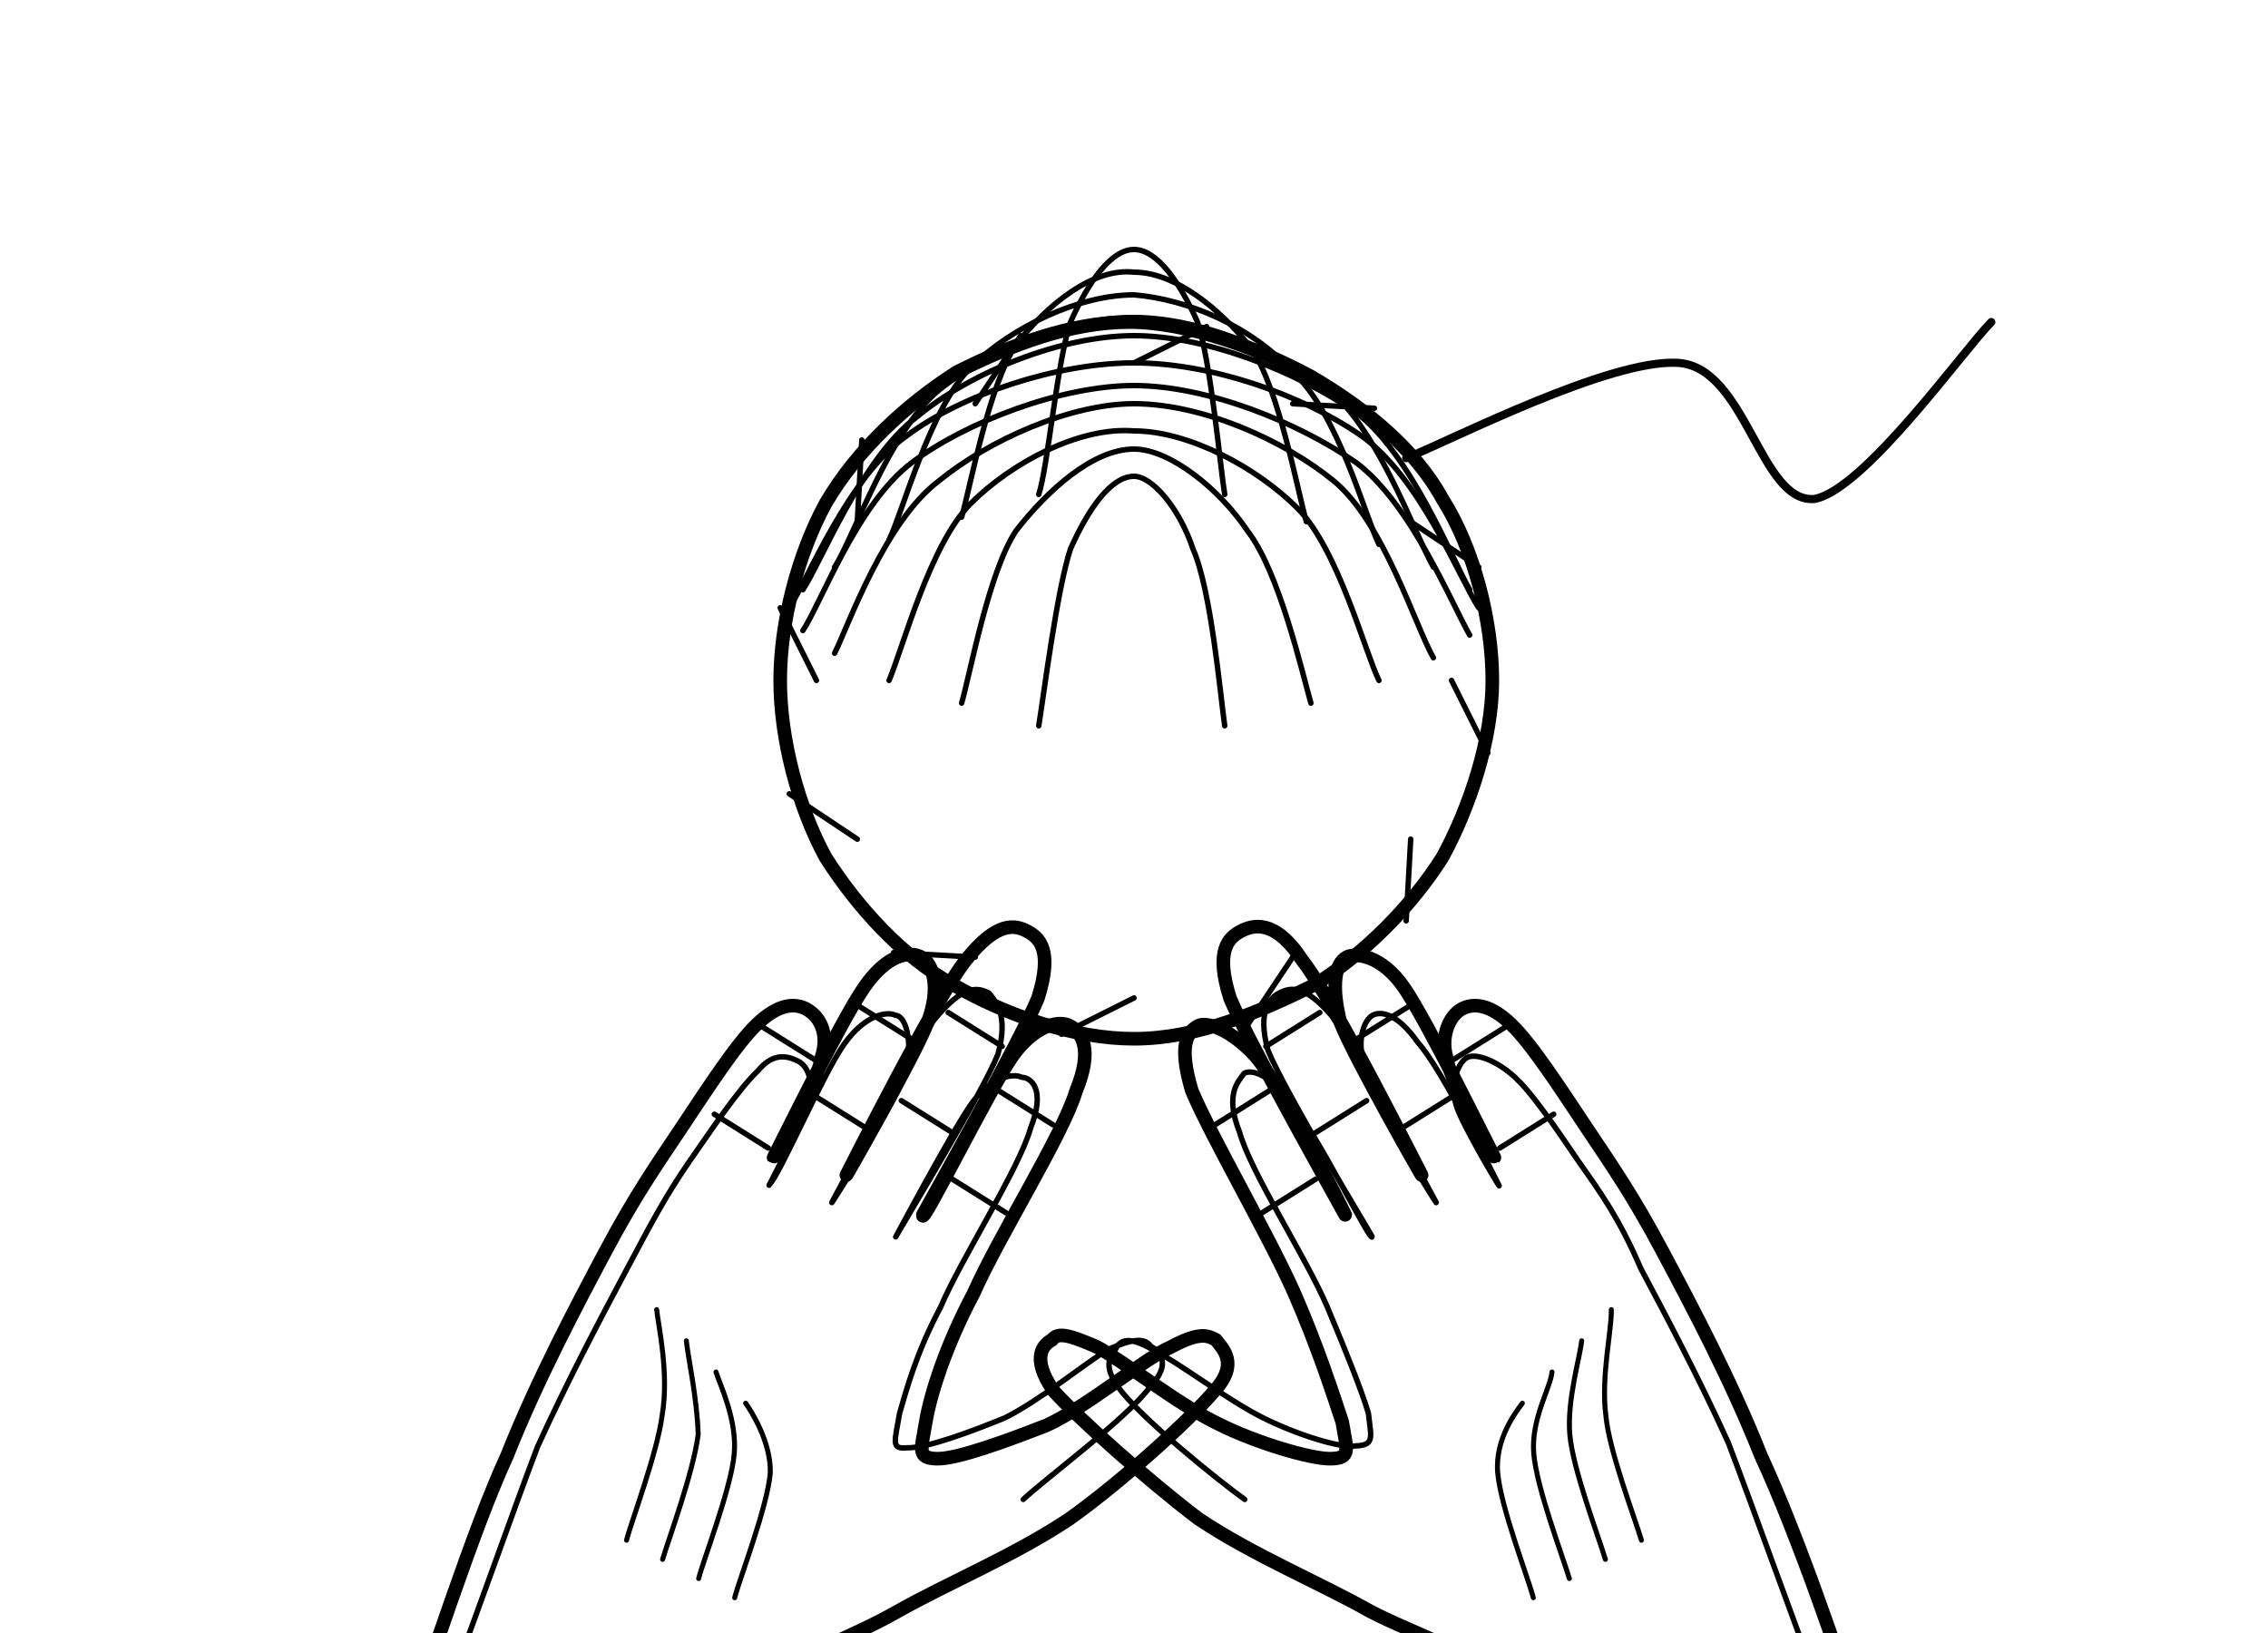
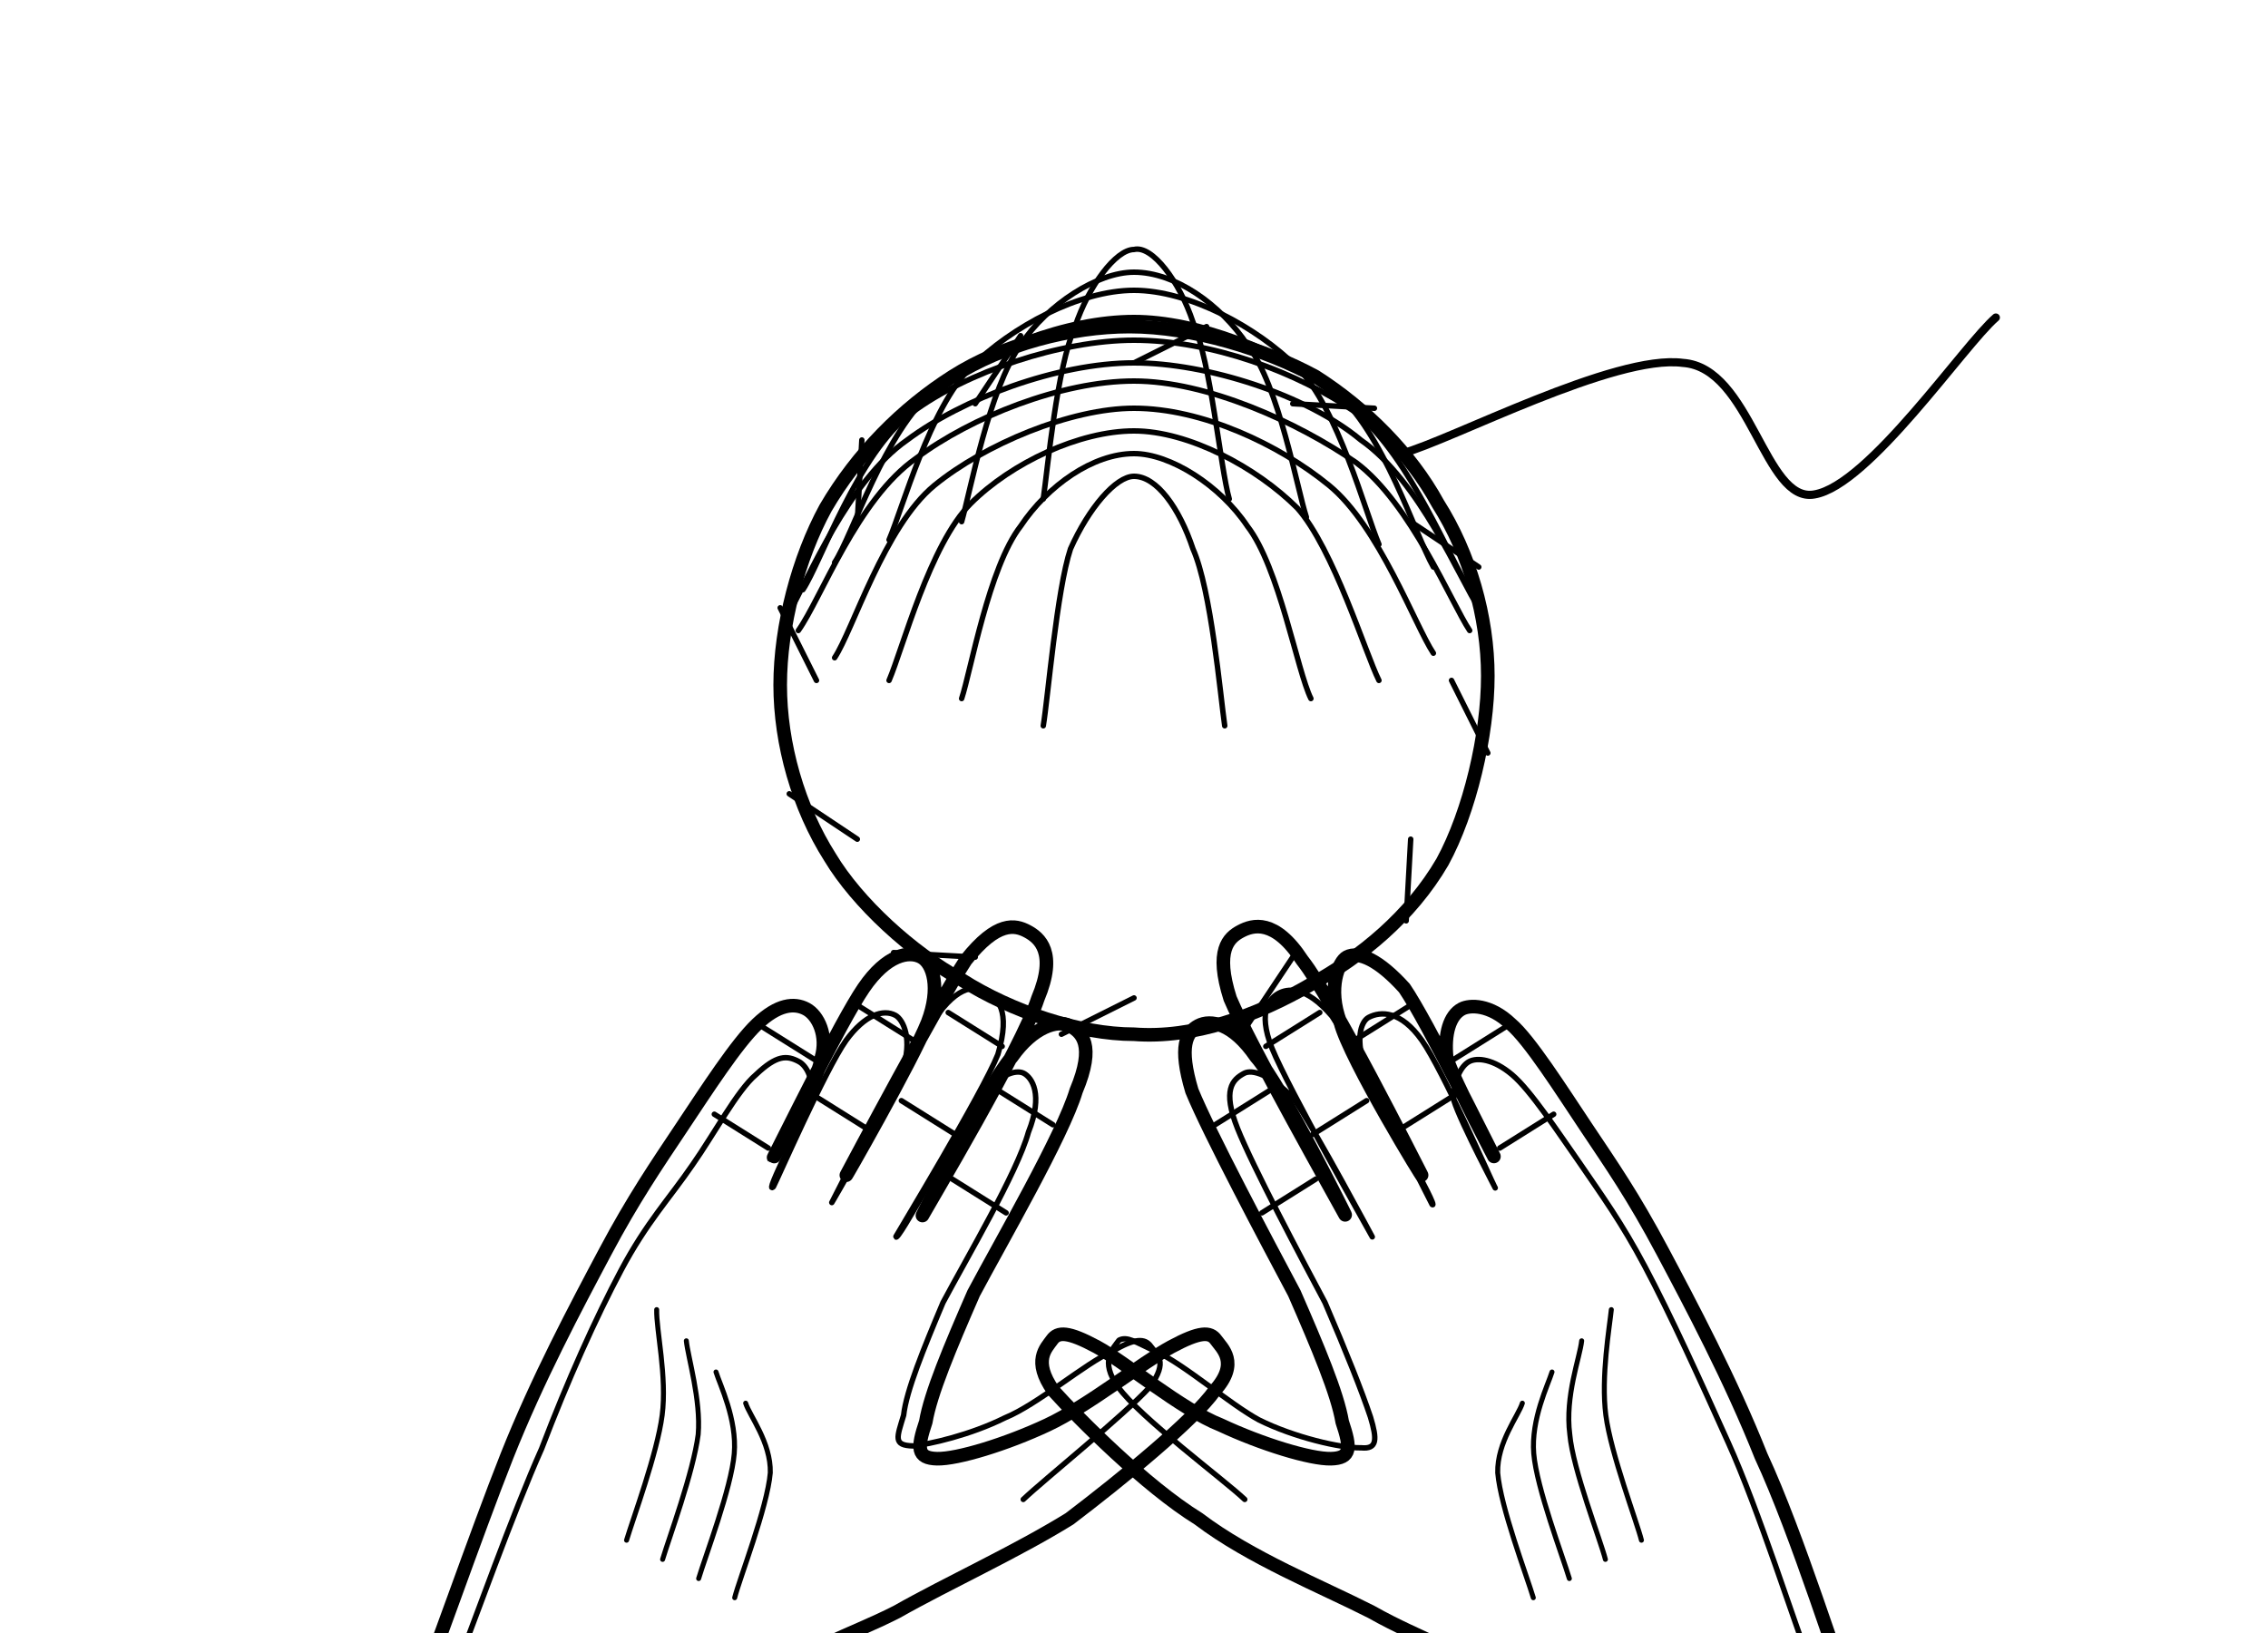
<svg xmlns="http://www.w3.org/2000/svg" viewBox="0 0 500 360" fill="none" stroke="currentColor" stroke-linecap="round" stroke-linejoin="round" aria-hidden="true" focusable="false">
  <g transform="translate(150 330) rotate(28)">
-     <path d="M-30 70C-31 60 -37 28 -38 10C-40 -8 -40 -27 -40 -40C-40 -54 -39 -62 -38 -72C-37 -82 -36 -94 -34 -100C-32 -106 -29 -108 -26 -108C-23 -108 -19 -106 -18 -100C-16 -95 -17 -73 -17 -76C-17 -79 -18 -109 -17 -118C-16 -127 -12 -130 -9 -130C-6 -130 -2 -126 -1 -118C0 -110 -1 -77 -1 -80C-1 -83 -2 -123 0 -134C2 -145 6 -146 9 -146C12 -146 16 -145 18 -134C19 -123 18 -82 18 -80C19 -77 18 -111 19 -120C20 -128 24 -132 27 -132C30 -132 34 -130 35 -120C37 -110 35 -84 36 -70C36 -57 38 -46 40 -40C42 -34 42 -32 46 -34C50 -36 58 -45 64 -52C70 -60 76 -75 80 -80C84 -86 86 -86 88 -86C90 -85 95 -84 93 -76C91 -67 84 -48 78 -36C71 -23 61 -11 54 0C47 11 40 17 36 28C32 40 31 63 30 70" stroke-width="3" />
-     <path d="M-26 56C-27 47 -31 21 -33 5C-34 -11 -34 -27 -34 -39C-34 -51 -34 -57 -33 -66C-32 -74 -31 -85 -29 -91C-28 -96 -25 -97 -22 -97C-20 -97 -17 -95 -16 -90C-15 -86 -15 -68 -15 -70C-14 -73 -16 -97 -15 -105C-14 -113 -10 -116 -8 -116C-6 -117 -2 -113 0 -106C1 -99 -1 -71 -1 -73C-1 -75 -1 -110 0 -119C2 -129 5 -130 8 -130C10 -129 14 -128 16 -119C17 -110 15 -75 15 -73C15 -71 15 -100 16 -107C17 -114 21 -117 23 -117C25 -118 29 -117 30 -108C32 -99 30 -75 31 -64C31 -52 33 -44 34 -39C36 -33 36 -31 39 -33C43 -35 50 -43 55 -49C60 -56 65 -68 68 -73C72 -78 74 -79 76 -78C78 -78 82 -77 80 -70C79 -62 69 -41 67 -35" stroke-width="1.2" />
+     <path d="M-30 70C-31 60 -36 28 -38 10C-40 -8 -40 -26 -40 -40C-40 -53 -39 -62 -38 -72C-37 -82 -36 -94 -34 -100C-32 -106 -29 -108 -26 -108C-23 -108 -19 -105 -18 -100C-16 -95 -17 -73 -17 -76C-17 -79 -18 -109 -17 -118C-16 -127 -12 -130 -9 -130C-6 -130 -2 -126 -1 -118C0 -109 -1 -77 -1 -80C-1 -82 -1 -123 0 -134C2 -145 6 -146 9 -146C12 -146 17 -145 18 -134C20 -123 18 -82 18 -80C18 -77 17 -111 19 -120C20 -128 24 -132 27 -132C30 -132 34 -131 35 -120C37 -110 36 -83 36 -70C37 -57 38 -46 40 -40C41 -34 42 -32 46 -34C50 -36 58 -44 64 -52C70 -60 76 -74 80 -80C84 -86 86 -87 88 -86C90 -85 95 -84 93 -76C92 -68 84 -49 78 -36C71 -24 61 -11 54 0C47 10 40 16 36 28C32 39 31 63 30 70" stroke-width="3" />
+     <path d="M-26 56C-27 47 -31 20 -32 5C-34 -11 -35 -26 -35 -38C-35 -50 -33 -57 -32 -66C-31 -74 -31 -85 -29 -90C-27 -96 -25 -97 -22 -97C-20 -97 -17 -95 -16 -91C-15 -86 -15 -67 -14 -70C-14 -72 -16 -98 -15 -106C-14 -113 -11 -116 -8 -116C-6 -116 -2 -113 -1 -106C0 -99 -1 -71 -1 -73C-1 -76 -2 -110 0 -119C1 -129 5 -130 7 -130C10 -130 14 -129 16 -119C17 -110 15 -74 15 -73C16 -71 16 -100 17 -108C18 -115 21 -118 23 -118C25 -118 29 -116 30 -107C32 -98 31 -76 31 -65C32 -54 33 -44 35 -39C36 -34 36 -32 40 -34C43 -36 50 -42 55 -49C60 -55 65 -68 69 -73C72 -78 74 -79 76 -78C78 -77 81 -77 80 -70C78 -62 69 -41 67 -35" stroke-width="1.2" />
    <line x1="-33" y1="-78" x2="-19" y2="-77" stroke-width="1.2" />
    <line x1="-33" y1="-100" x2="-19" y2="-99" stroke-width="1.2" />
    <line x1="-16" y1="-92" x2="-2" y2="-91" stroke-width="1.2" />
    <line x1="-16" y1="-114" x2="-2" y2="-113" stroke-width="1.2" />
    <line x1="2" y1="-100" x2="16" y2="-99" stroke-width="1.2" />
    <line x1="2" y1="-122" x2="16" y2="-121" stroke-width="1.2" />
    <line x1="20" y1="-90" x2="34" y2="-89" stroke-width="1.2" />
    <line x1="20" y1="-112" x2="34" y2="-111" stroke-width="1.2" />
-     <path d="M-24 -34C-22 -31 -15 -23 -12 -14C-9 -6 -7 10 -6 14" stroke-width="1.1" />
-     <path d="M-15 -31C-13 -28 -7 -21 -3 -14C0 -6 2 9 3 14" stroke-width="1.1" />
-     <path d="M-6 -28C-4 -26 3 -21 6 -14C9 -7 11 10 12 14" stroke-width="1.1" />
-     <path d="M3 -25C5 -24 12 -20 15 -14C18 -7 20 10 21 14" stroke-width="1.1" />
-     <path d="M-32 52C-27 53 -10 57 0 57C11 57 27 53 32 52" stroke-width="1.4" />
-     <path d="M-32 60C-27 61 -10 65 0 65C11 65 26 61 32 60" stroke-width="2.4" />
-     <path d="M-32 68C-27 69 -11 73 0 73C10 73 27 69 32 68" stroke-width="1.4" />
+     <path d="M-24 -34C-22 -30 -15 -22 -12 -14C-9 -6 -7 9 -6 14" stroke-width="1.1" />
+     <path d="M-15 -31C-13 -28 -6 -21 -3 -14C0 -6 2 9 3 14" stroke-width="1.1" />
+     <path d="M-6 -28C-4 -26 3 -21 6 -14C9 -7 11 9 12 14" stroke-width="1.1" />
+     <path d="M3 -25C5 -23 12 -20 15 -14C18 -7 20 10 21 14" stroke-width="1.1" />
+     <path d="M-32 52C-27 53 -11 57 0 57C10 57 26 53 32 52" stroke-width="1.4" />
+     <path d="M-32 60C-26 61 -10 65 0 65C11 65 26 61 32 60" stroke-width="2.4" />
+     <path d="M-32 68C-27 69 -11 73 0 73C11 73 27 69 32 68" stroke-width="1.4" />
    <line x1="-26" y1="54" x2="-24" y2="58" stroke-width="1" />
    <line x1="-20" y1="54" x2="-18" y2="58" stroke-width="1" />
    <line x1="-13" y1="54" x2="-11" y2="58" stroke-width="1" />
    <line x1="-6" y1="54" x2="-4" y2="58" stroke-width="1" />
    <line x1="0" y1="54" x2="2" y2="58" stroke-width="1" />
    <line x1="6" y1="54" x2="8" y2="58" stroke-width="1" />
    <line x1="13" y1="54" x2="15" y2="58" stroke-width="1" />
    <line x1="20" y1="54" x2="22" y2="58" stroke-width="1" />
    <line x1="26" y1="54" x2="28" y2="58" stroke-width="1" />
  </g>
  <g transform="translate(350 330) rotate(-28) scale(-1 1)">
-     <path d="M-30 70C-32 60 -37 29 -38 10C-40 -8 -40 -26 -40 -40C-40 -54 -39 -62 -38 -72C-37 -82 -36 -94 -34 -100C-32 -106 -29 -108 -26 -108C-23 -108 -19 -105 -18 -100C-16 -95 -17 -73 -17 -76C-17 -79 -18 -109 -17 -118C-16 -127 -11 -130 -9 -130C-6 -130 -3 -126 -1 -118C0 -110 -1 -77 -1 -80C-1 -83 -2 -123 0 -134C1 -145 6 -146 9 -146C12 -146 16 -145 18 -134C19 -123 18 -83 18 -80C18 -78 17 -111 19 -120C21 -128 25 -132 27 -132C30 -132 33 -130 35 -120C36 -109 35 -84 36 -70C37 -57 39 -46 40 -40C42 -34 42 -32 46 -34C50 -36 59 -45 64 -52C70 -60 76 -74 80 -80C84 -85 86 -87 88 -86C90 -86 94 -85 93 -76C91 -68 84 -49 78 -36C71 -23 61 -11 54 0C47 10 40 16 36 28C32 40 31 63 30 70" stroke-width="3" />
-     <path d="M-26 56C-27 47 -31 20 -33 4C-34 -12 -34 -27 -34 -39C-35 -51 -34 -58 -33 -66C-32 -75 -31 -85 -29 -90C-27 -95 -24 -98 -22 -98C-20 -98 -16 -95 -15 -90C-14 -86 -15 -67 -15 -70C-15 -73 -16 -98 -14 -106C-13 -114 -10 -116 -8 -116C-6 -116 -2 -113 -1 -106C1 -99 -1 -71 -1 -73C-1 -75 -1 -110 0 -120C2 -129 5 -130 8 -130C10 -130 14 -129 16 -120C17 -110 15 -75 15 -73C16 -71 15 -100 17 -107C18 -115 21 -118 23 -118C25 -117 29 -116 30 -107C32 -98 30 -76 31 -64C32 -53 33 -44 34 -39C36 -34 36 -32 40 -34C43 -35 50 -42 55 -49C60 -56 66 -69 69 -73C72 -78 74 -79 76 -78C77 -77 81 -77 80 -70C79 -62 70 -41 67 -35" stroke-width="1.2" />
+     <path d="M-30 70C-31 60 -37 29 -38 10C-40 -8 -40 -27 -40 -40C-40 -54 -39 -62 -38 -72C-37 -82 -36 -95 -34 -100C-32 -106 -28 -108 -26 -108C-23 -108 -20 -105 -18 -100C-17 -95 -17 -73 -17 -76C-17 -79 -18 -109 -17 -118C-15 -126 -12 -130 -9 -130C-7 -130 -2 -126 -1 -118C1 -110 -1 -77 -1 -80C-1 -83 -2 -123 0 -134C1 -145 6 -146 9 -146C12 -146 16 -145 18 -134C19 -123 18 -83 18 -80C18 -78 17 -112 19 -120C20 -129 24 -132 27 -132C30 -132 33 -130 35 -120C36 -110 36 -83 36 -70C37 -57 38 -46 40 -40C41 -34 42 -32 46 -34C50 -36 58 -44 64 -52C70 -59 76 -74 80 -80C84 -86 86 -87 88 -86C90 -85 94 -84 93 -76C91 -68 85 -48 78 -36C72 -23 61 -10 54 0C47 11 40 17 36 28C32 40 31 63 30 70" stroke-width="3" />
+     <path d="M-26 56C-27 47 -32 20 -33 4C-34 -11 -35 -27 -35 -39C-35 -50 -34 -57 -33 -66C-32 -74 -31 -85 -29 -90C-27 -95 -24 -97 -22 -97C-20 -97 -17 -95 -15 -91C-14 -86 -14 -67 -14 -70C-14 -72 -16 -98 -15 -106C-14 -114 -10 -116 -7 -116C-5 -116 -2 -113 -1 -106C0 -98 -1 -71 0 -73C0 -76 -1 -110 0 -120C2 -129 6 -130 8 -130C10 -130 14 -129 15 -120C16 -110 15 -75 15 -73C15 -71 15 -100 16 -108C18 -115 21 -118 23 -118C26 -118 29 -117 30 -108C31 -99 31 -76 31 -65C32 -53 33 -44 34 -38C35 -33 36 -31 39 -33C43 -35 51 -42 56 -49C60 -55 65 -68 69 -73C72 -77 73 -79 75 -79C77 -78 81 -77 80 -70C79 -62 69 -41 67 -35" stroke-width="1.2" />
    <line x1="-33" y1="-78" x2="-19" y2="-77" stroke-width="1.2" />
    <line x1="-33" y1="-100" x2="-19" y2="-99" stroke-width="1.2" />
    <line x1="-16" y1="-92" x2="-2" y2="-91" stroke-width="1.2" />
    <line x1="-16" y1="-114" x2="-2" y2="-113" stroke-width="1.2" />
    <line x1="2" y1="-100" x2="16" y2="-99" stroke-width="1.2" />
    <line x1="2" y1="-122" x2="16" y2="-121" stroke-width="1.2" />
    <line x1="20" y1="-90" x2="34" y2="-89" stroke-width="1.2" />
    <line x1="20" y1="-112" x2="34" y2="-111" stroke-width="1.2" />
-     <path d="M-24 -34C-22 -30 -15 -22 -12 -14C-9 -7 -7 9 -6 14" stroke-width="1.1" />
-     <path d="M-15 -31C-13 -28 -6 -21 -3 -14C0 -7 2 9 3 14" stroke-width="1.1" />
-     <path d="M-6 -28C-4 -25 3 -21 6 -14C9 -7 11 9 12 14" stroke-width="1.1" />
-     <path d="M3 -25C5 -24 12 -21 15 -14C18 -7 20 10 21 14" stroke-width="1.1" />
-     <path d="M-32 52C-26 53 -11 57 0 57C11 57 27 53 32 52" stroke-width="1.4" />
-     <path d="M-32 60C-27 60 -10 65 0 65C11 65 27 61 32 60" stroke-width="2.4" />
-     <path d="M-32 68C-27 68 -10 73 0 73C11 73 27 69 32 68" stroke-width="1.4" />
+     <path d="M-24 -34C-22 -31 -15 -22 -12 -14C-9 -6 -7 10 -6 14" stroke-width="1.1" />
+     <path d="M-15 -31C-13 -28 -6 -22 -3 -14C0 -7 2 10 3 14" stroke-width="1.1" />
+     <path d="M-6 -28C-4 -26 3 -21 6 -14C9 -7 11 9 12 14" stroke-width="1.1" />
+     <path d="M3 -25C5 -23 12 -20 15 -14C18 -7 20 9 21 14" stroke-width="1.1" />
+     <path d="M-32 52C-27 53 -11 57 0 57C11 57 27 53 32 52" stroke-width="1.4" />
+     <path d="M-32 60C-26 61 -10 65 0 65C11 65 27 61 32 60" stroke-width="2.4" />
+     <path d="M-32 68C-27 69 -10 73 0 73C11 73 27 69 32 68" stroke-width="1.4" />
    <line x1="-26" y1="54" x2="-24" y2="58" stroke-width="1" />
    <line x1="-20" y1="54" x2="-18" y2="58" stroke-width="1" />
    <line x1="-13" y1="54" x2="-11" y2="58" stroke-width="1" />
    <line x1="-6" y1="54" x2="-4" y2="58" stroke-width="1" />
    <line x1="0" y1="54" x2="2" y2="58" stroke-width="1" />
    <line x1="6" y1="54" x2="8" y2="58" stroke-width="1" />
    <line x1="13" y1="54" x2="15" y2="58" stroke-width="1" />
    <line x1="20" y1="54" x2="22" y2="58" stroke-width="1" />
    <line x1="26" y1="54" x2="28" y2="58" stroke-width="1" />
  </g>
-   <path d="M329 150C329 163 324 178 318 189C311 200 301 210 290 217C278 223 264 229 250 229C237 229 222 224 210 217C199 211 189 200 182 189C176 178 172 163 172 150C172 137 176 122 182 111C189 99 200 89 211 82C223 76 236 71 249 71C262 71 278 77 289 83C301 90 312 99 318 110C325 121 329 137 329 150Z" stroke-width="3" />
-   <path d="M229 109C231 103 233 80 236 71C240 62 245 55 250 55C255 55 260 62 264 71C267 80 269 103 270 109" stroke-width="1.2" />
-   <path d="M212 114C214 107 218 85 224 76C231 67 241 59 250 60C259 60 269 68 276 77C282 86 286 108 288 115" stroke-width="1.2" />
-   <path d="M196 119C199 113 205 90 214 81C223 72 238 65 250 65C262 66 276 72 285 82C295 91 301 114 304 120" stroke-width="1.2" />
-   <path d="M184 125C188 119 196 95 207 86C218 77 235 70 250 70C264 70 282 77 293 86C304 95 312 118 316 125" stroke-width="1.2" />
-   <path d="M177 130C181 124 190 101 202 92C214 82 234 74 250 74C266 74 286 82 299 91C311 100 320 123 324 130" stroke-width="1.2" />
-   <path d="M174 134C178 128 187 105 200 96C212 87 233 80 250 80C267 80 287 87 300 96C313 105 322 128 326 134" stroke-width="1.2" />
-   <path d="M177 139C181 133 189 111 201 102C213 93 234 85 250 85C266 85 286 93 299 102C311 111 320 133 324 140" stroke-width="1.2" />
-   <path d="M184 144C187 138 195 115 207 106C218 97 236 89 250 89C265 89 283 97 294 106C305 115 312 138 316 145" stroke-width="1.2" />
-   <path d="M196 150C199 143 205 120 214 111C223 102 238 94 250 95C262 95 277 103 286 112C295 121 301 144 304 150" stroke-width="1.2" />
-   <path d="M212 155C214 148 218 126 224 117C231 108 241 99 250 99C258 99 269 108 275 117C282 126 287 148 289 155" stroke-width="1.2" />
-   <path d="M229 160C230 154 233 130 236 121C240 112 245 105 250 105C254 105 260 112 263 121C267 130 269 153 270 160" stroke-width="1.2" />
+   <path d="M328 149C328 162 324 179 318 190C311 202 300 211 289 217C277 224 263 229 250 228C238 228 223 223 212 216C201 210 189 199 183 189C176 178 172 164 172 151C172 138 176 123 182 112C189 100 199 90 210 83C221 76 236 72 249 72C263 72 279 77 290 83C301 90 311 100 317 111C324 122 328 136 328 149Z" stroke-width="3" />
+   <path d="M230 110C231 103 233 81 237 72C240 63 246 55 250 55C254 54 260 62 263 71C267 80 269 103 271 110" stroke-width="1.2" />
+   <path d="M212 115C214 108 218 86 225 76C231 67 242 60 250 60C259 60 269 67 275 76C282 85 286 108 288 114" stroke-width="1.2" />
+   <path d="M196 119C199 112 205 90 214 81C223 72 238 64 250 64C262 64 277 72 286 81C295 90 301 113 304 120" stroke-width="1.2" />
+   <path d="M184 124C188 118 195 95 206 86C217 77 235 70 250 70C264 70 282 77 294 86C305 95 312 118 316 125" stroke-width="1.2" />
+   <path d="M177 130C181 124 189 100 201 91C213 82 234 75 250 75C267 75 286 82 299 91C311 101 320 124 324 130" stroke-width="1.2" />
+   <path d="M174 135C178 128 187 106 200 97C212 88 233 80 250 80C266 80 288 87 300 97C313 106 322 128 326 134" stroke-width="1.2" />
+   <path d="M176 139C181 132 189 110 202 101C214 92 234 84 250 84C266 84 286 93 299 102C311 111 320 133 324 139" stroke-width="1.2" />
+   <path d="M184 145C188 139 195 116 206 107C217 98 236 90 250 90C265 90 282 98 293 107C304 116 312 138 316 144" stroke-width="1.2" />
+   <path d="M196 150C199 143 205 120 214 111C223 102 238 95 250 95C262 95 277 103 286 112C294 121 301 144 304 150" stroke-width="1.2" />
+   <path d="M212 154C214 148 218 125 225 116C231 107 241 100 250 100C258 100 269 107 275 116C282 125 286 148 289 154" stroke-width="1.2" />
+   <path d="M230 160C231 154 233 130 236 121C240 112 246 105 250 105C255 105 260 112 263 121C267 130 269 153 270 160" stroke-width="1.2" />
  <line x1="320" y1="150" x2="328" y2="166" stroke-width="1.2" />
  <line x1="311" y1="185" x2="310" y2="203" stroke-width="1.2" />
  <line x1="285" y1="211" x2="275" y2="226" stroke-width="1.2" />
  <line x1="250" y1="220" x2="234" y2="228" stroke-width="1.2" />
  <line x1="215" y1="211" x2="197" y2="210" stroke-width="1.2" />
  <line x1="189" y1="185" x2="174" y2="175" stroke-width="1.2" />
  <line x1="180" y1="150" x2="172" y2="134" stroke-width="1.2" />
  <line x1="189" y1="115" x2="190" y2="97" stroke-width="1.2" />
  <line x1="215" y1="89" x2="225" y2="74" stroke-width="1.2" />
  <line x1="250" y1="80" x2="266" y2="72" stroke-width="1.2" />
  <line x1="285" y1="89" x2="303" y2="90" stroke-width="1.2" />
  <line x1="311" y1="115" x2="326" y2="125" stroke-width="1.2" />
-   <path d="M310 101C320 97 355 79 370 80C385 81 388 111 400 110C411 108 433 77 439 71" stroke-width="1.8" />
+   <path d="M309 100C320 97 356 78 371 80C386 81 389 111 400 109C412 107 433 76 440 70" stroke-width="1.8" />
</svg>
